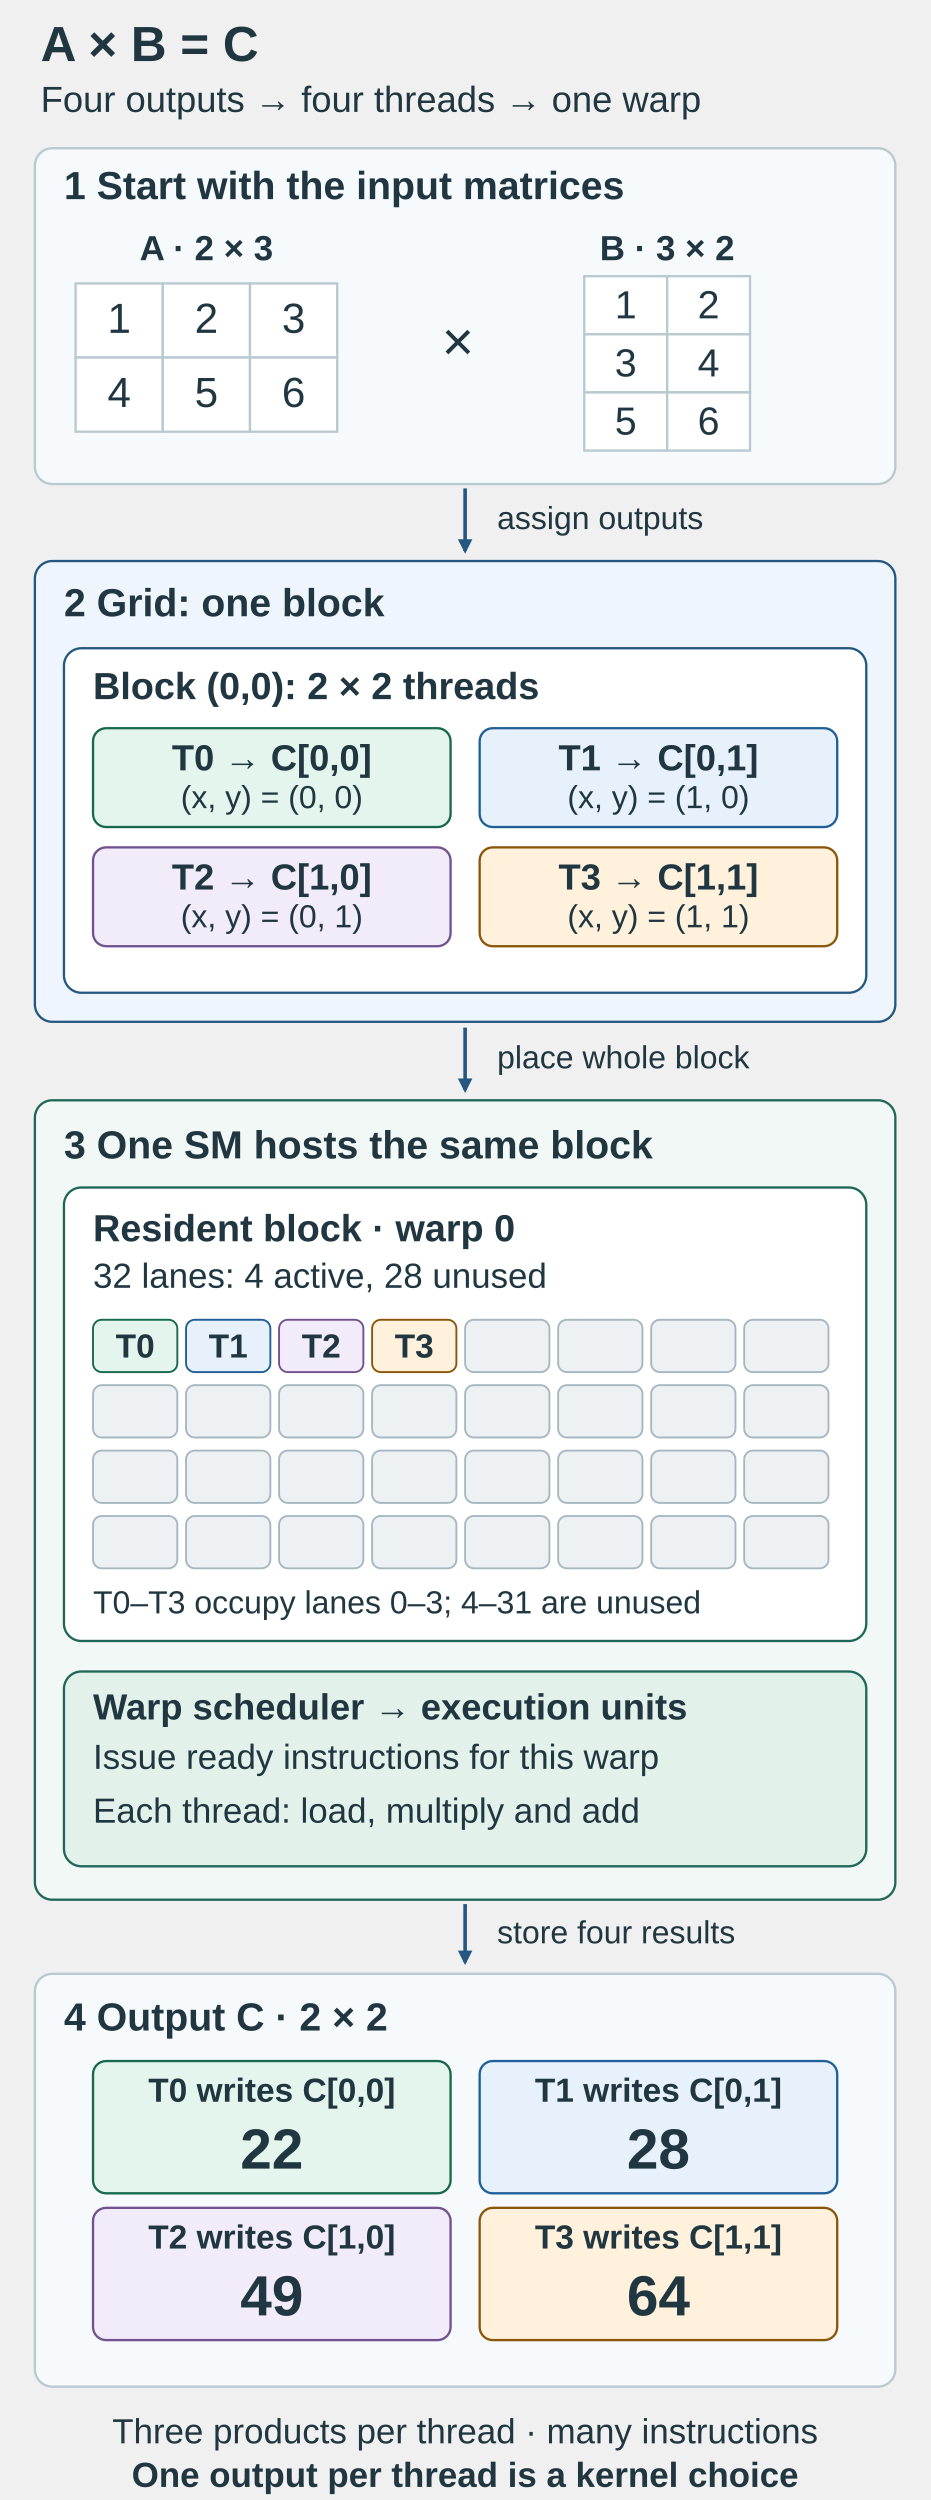
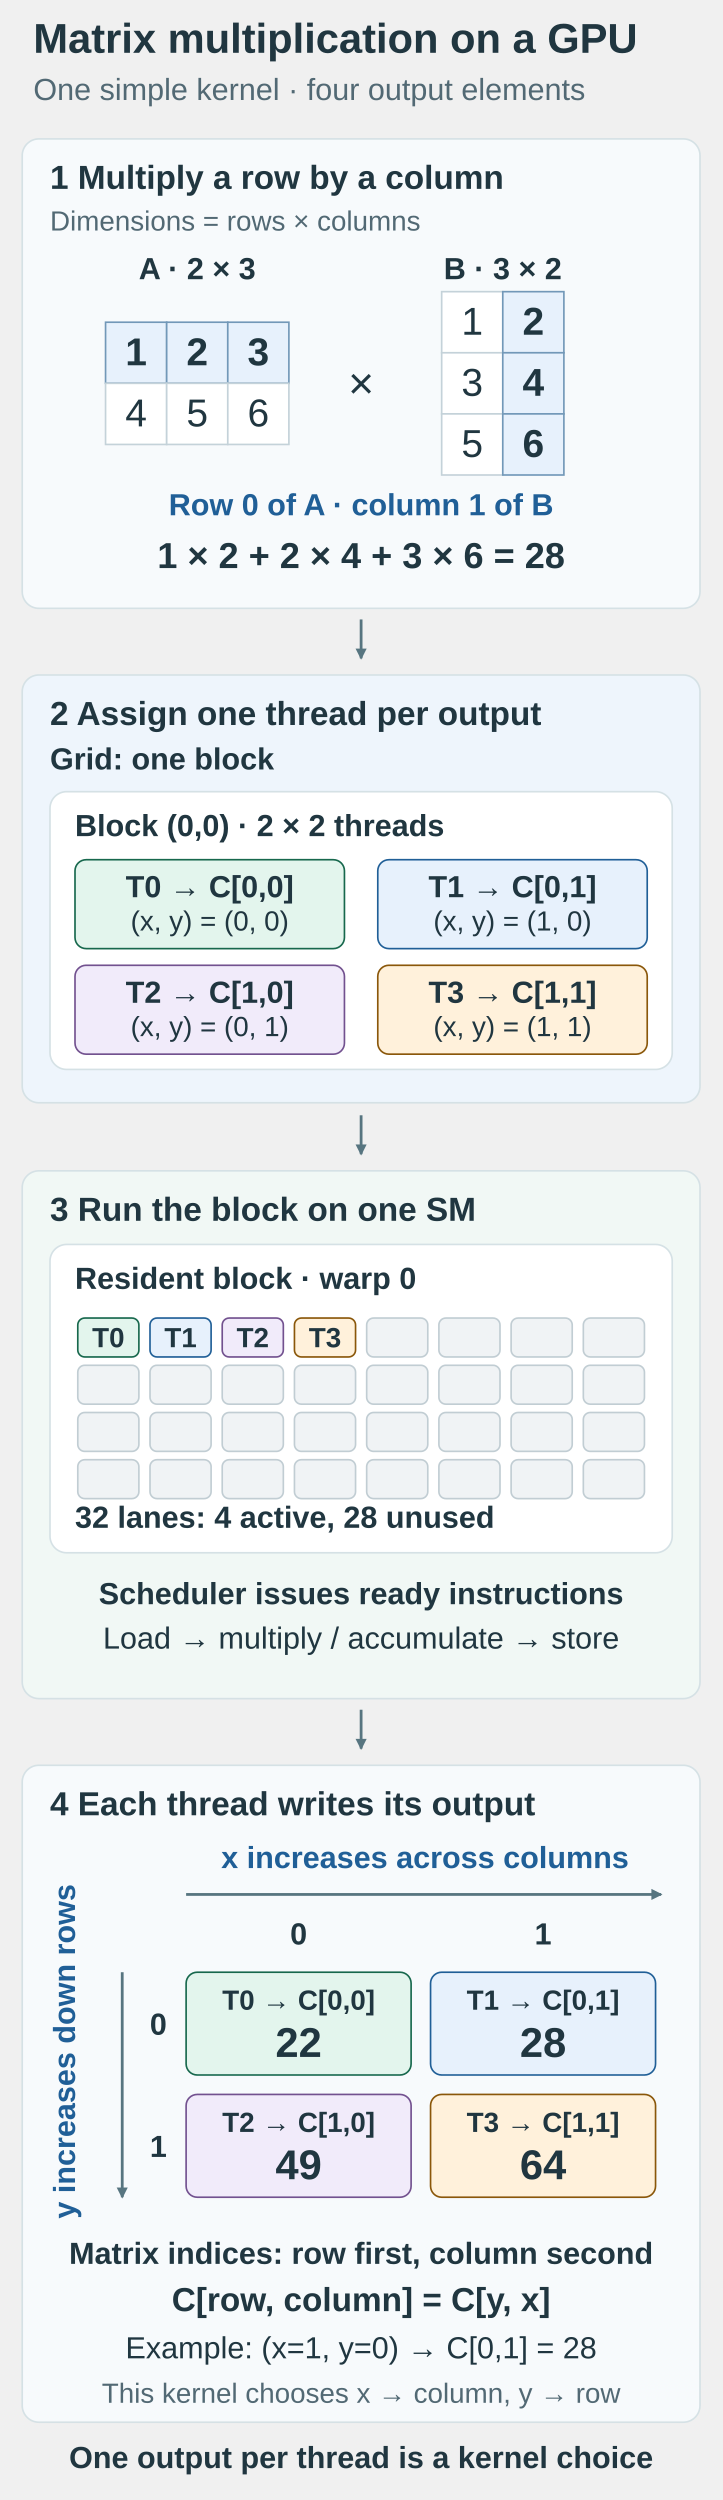
- <svg viewBox="0 0 640 1720" role="img" aria-labelledby="detail-matrix-multiplication-thread-mapping-title detail-matrix-multiplication-thread-mapping-desc">
+ <svg viewBox="0 0 520 1800" style="max-width: 600px; margin-inline: auto" role="img" aria-labelledby="detail-matrix-multiplication-thread-mapping-title detail-matrix-multiplication-thread-mapping-desc">
  <defs>
-     <marker id="detail-matrix-multiplication-thread-mapping-arrow" markerWidth="10" markerHeight="10" refX="8" refY="5" viewBox="0 0 10 10" orient="auto" markerUnits="userSpaceOnUse">
-       <path d="M0,0 L10,5 L0,10 z" fill="#245880" />
+     <marker id="detail-matrix-multiplication-thread-mapping-arrow" markerWidth="8" markerHeight="8" refX="7" refY="4" viewBox="0 0 8 8" orient="auto" markerUnits="userSpaceOnUse">
+       <path d="M0,0 L8,4 L0,8 z" fill="#577580" />
    </marker>
  </defs>
  <g font-family="Arial, Helvetica, sans-serif" fill="#203640">
-     <text x="28" y="42" font-size="34" font-weight="700" text-anchor="start">A × B = C</text>
-     <text x="28" y="77" font-size="25" font-weight="400" text-anchor="start">Four outputs → four threads → one warp</text>
-     <rect x="24" y="102" width="592" height="231" rx="12" fill="#f7fafc" stroke="#b8c9d0" stroke-width="1.6" />
-     <text x="44" y="137" font-size="27" font-weight="700" text-anchor="start">1  Start with the input matrices</text>
-     <text x="142" y="179" font-size="24" font-weight="700" text-anchor="middle">A · 2 × 3</text>
-     <text x="459" y="179" font-size="24" font-weight="700" text-anchor="middle">B · 3 × 2</text>
-     <rect x="52" y="195" width="60" height="51" rx="0" fill="#fff" stroke="#b8c9d0" stroke-width="1.6" />
-     <text x="82" y="229" font-size="29" font-weight="400" text-anchor="middle">1</text>
-     <rect x="112" y="195" width="60" height="51" rx="0" fill="#fff" stroke="#b8c9d0" stroke-width="1.6" />
-     <text x="142" y="229" font-size="29" font-weight="400" text-anchor="middle">2</text>
-     <rect x="172" y="195" width="60" height="51" rx="0" fill="#fff" stroke="#b8c9d0" stroke-width="1.6" />
-     <text x="202" y="229" font-size="29" font-weight="400" text-anchor="middle">3</text>
-     <rect x="52" y="246" width="60" height="51" rx="0" fill="#fff" stroke="#b8c9d0" stroke-width="1.6" />
-     <text x="82" y="280" font-size="29" font-weight="400" text-anchor="middle">4</text>
-     <rect x="112" y="246" width="60" height="51" rx="0" fill="#fff" stroke="#b8c9d0" stroke-width="1.6" />
-     <text x="142" y="280" font-size="29" font-weight="400" text-anchor="middle">5</text>
-     <rect x="172" y="246" width="60" height="51" rx="0" fill="#fff" stroke="#b8c9d0" stroke-width="1.6" />
-     <text x="202" y="280" font-size="29" font-weight="400" text-anchor="middle">6</text>
-     <rect x="402" y="190" width="57" height="40" rx="0" fill="#fff" stroke="#b8c9d0" stroke-width="1.6" />
-     <text x="430.5" y="219" font-size="27" font-weight="400" text-anchor="middle">1</text>
-     <rect x="459" y="190" width="57" height="40" rx="0" fill="#fff" stroke="#b8c9d0" stroke-width="1.6" />
-     <text x="487.5" y="219" font-size="27" font-weight="400" text-anchor="middle">2</text>
-     <rect x="402" y="230" width="57" height="40" rx="0" fill="#fff" stroke="#b8c9d0" stroke-width="1.6" />
-     <text x="430.5" y="259" font-size="27" font-weight="400" text-anchor="middle">3</text>
-     <rect x="459" y="230" width="57" height="40" rx="0" fill="#fff" stroke="#b8c9d0" stroke-width="1.6" />
-     <text x="487.5" y="259" font-size="27" font-weight="400" text-anchor="middle">4</text>
-     <rect x="402" y="270" width="57" height="40" rx="0" fill="#fff" stroke="#b8c9d0" stroke-width="1.6" />
-     <text x="430.5" y="299" font-size="27" font-weight="400" text-anchor="middle">5</text>
-     <rect x="459" y="270" width="57" height="40" rx="0" fill="#fff" stroke="#b8c9d0" stroke-width="1.6" />
-     <text x="487.5" y="299" font-size="27" font-weight="400" text-anchor="middle">6</text>
-     <text x="315" y="248" font-size="38" font-weight="400" text-anchor="middle">×</text>
-     <path d="M320 336 V379" fill="none" stroke="#245880" stroke-width="2.5" marker-end="url(#detail-matrix-multiplication-thread-mapping-arrow)" />
-     <text x="342" y="364" font-size="22" font-weight="400" text-anchor="start">assign outputs</text>
-     <rect x="24" y="386" width="592" height="317" rx="12" fill="#eef5fc" stroke="#245880" stroke-width="1.6" />
-     <text x="44" y="424" font-size="27" font-weight="700" text-anchor="start">2  Grid: one block</text>
-     <rect x="44" y="446" width="552" height="237" rx="12" fill="#fff" stroke="#245880" stroke-width="1.6" />
-     <text x="64" y="481" font-size="26" font-weight="700" text-anchor="start">Block (0,0): 2 × 2 threads</text>
-     <rect x="64" y="501" width="246" height="68" rx="9" fill="#e3f5ed" stroke="#17684d" stroke-width="1.6" />
-     <text x="187" y="530" font-size="25" font-weight="700" text-anchor="middle">T0 → C[0,0]</text>
-     <text x="187" y="556" font-size="22" font-weight="400" text-anchor="middle">(x, y) = (0, 0)</text>
-     <rect x="330" y="501" width="246" height="68" rx="9" fill="#e7f1fc" stroke="#205f97" stroke-width="1.6" />
-     <text x="453" y="530" font-size="25" font-weight="700" text-anchor="middle">T1 → C[0,1]</text>
-     <text x="453" y="556" font-size="22" font-weight="400" text-anchor="middle">(x, y) = (1, 0)</text>
-     <rect x="64" y="583" width="246" height="68" rx="9" fill="#f1ebfa" stroke="#72518f" stroke-width="1.6" />
-     <text x="187" y="612" font-size="25" font-weight="700" text-anchor="middle">T2 → C[1,0]</text>
-     <text x="187" y="638" font-size="22" font-weight="400" text-anchor="middle">(x, y) = (0, 1)</text>
-     <rect x="330" y="583" width="246" height="68" rx="9" fill="#fff1db" stroke="#8a570a" stroke-width="1.6" />
-     <text x="453" y="612" font-size="25" font-weight="700" text-anchor="middle">T3 → C[1,1]</text>
-     <text x="453" y="638" font-size="22" font-weight="400" text-anchor="middle">(x, y) = (1, 1)</text>
-     <path d="M320 707 V750" fill="none" stroke="#245880" stroke-width="2.5" marker-end="url(#detail-matrix-multiplication-thread-mapping-arrow)" />
-     <text x="342" y="735" font-size="22" font-weight="400" text-anchor="start">place whole block</text>
-     <rect x="24" y="757" width="592" height="550" rx="12" fill="#f1f8f5" stroke="#206757" stroke-width="1.6" />
-     <text x="44" y="797" font-size="27" font-weight="700" text-anchor="start">3  One SM hosts the same block</text>
-     <rect x="44" y="817" width="552" height="312" rx="12" fill="#fff" stroke="#206757" stroke-width="1.6" />
-     <text x="64" y="854" font-size="26" font-weight="700" text-anchor="start">Resident block · warp 0</text>
-     <text x="64" y="886" font-size="24" font-weight="400" text-anchor="start">32 lanes: 4 active, 28 unused</text>
-     <rect x="64" y="908" width="58" height="36" rx="6" fill="#e3f5ed" stroke="#17684d" stroke-width="1.3" />
-     <text x="93" y="934" font-size="23" font-weight="700" text-anchor="middle">T0</text>
-     <rect x="128" y="908" width="58" height="36" rx="6" fill="#e7f1fc" stroke="#205f97" stroke-width="1.3" />
-     <text x="157" y="934" font-size="23" font-weight="700" text-anchor="middle">T1</text>
-     <rect x="192" y="908" width="58" height="36" rx="6" fill="#f1ebfa" stroke="#72518f" stroke-width="1.3" />
-     <text x="221" y="934" font-size="23" font-weight="700" text-anchor="middle">T2</text>
-     <rect x="256" y="908" width="58" height="36" rx="6" fill="#fff1db" stroke="#8a570a" stroke-width="1.3" />
-     <text x="285" y="934" font-size="23" font-weight="700" text-anchor="middle">T3</text>
-     <rect x="320" y="908" width="58" height="36" rx="6" fill="#edf1f4" stroke="#a6b7c0" stroke-width="1.3" />
-     <rect x="384" y="908" width="58" height="36" rx="6" fill="#edf1f4" stroke="#a6b7c0" stroke-width="1.3" />
-     <rect x="448" y="908" width="58" height="36" rx="6" fill="#edf1f4" stroke="#a6b7c0" stroke-width="1.3" />
-     <rect x="512" y="908" width="58" height="36" rx="6" fill="#edf1f4" stroke="#a6b7c0" stroke-width="1.3" />
-     <rect x="64" y="953" width="58" height="36" rx="6" fill="#edf1f4" stroke="#a6b7c0" stroke-width="1.3" />
-     <rect x="128" y="953" width="58" height="36" rx="6" fill="#edf1f4" stroke="#a6b7c0" stroke-width="1.3" />
-     <rect x="192" y="953" width="58" height="36" rx="6" fill="#edf1f4" stroke="#a6b7c0" stroke-width="1.3" />
-     <rect x="256" y="953" width="58" height="36" rx="6" fill="#edf1f4" stroke="#a6b7c0" stroke-width="1.3" />
-     <rect x="320" y="953" width="58" height="36" rx="6" fill="#edf1f4" stroke="#a6b7c0" stroke-width="1.3" />
-     <rect x="384" y="953" width="58" height="36" rx="6" fill="#edf1f4" stroke="#a6b7c0" stroke-width="1.3" />
-     <rect x="448" y="953" width="58" height="36" rx="6" fill="#edf1f4" stroke="#a6b7c0" stroke-width="1.3" />
-     <rect x="512" y="953" width="58" height="36" rx="6" fill="#edf1f4" stroke="#a6b7c0" stroke-width="1.3" />
-     <rect x="64" y="998" width="58" height="36" rx="6" fill="#edf1f4" stroke="#a6b7c0" stroke-width="1.3" />
-     <rect x="128" y="998" width="58" height="36" rx="6" fill="#edf1f4" stroke="#a6b7c0" stroke-width="1.3" />
-     <rect x="192" y="998" width="58" height="36" rx="6" fill="#edf1f4" stroke="#a6b7c0" stroke-width="1.3" />
-     <rect x="256" y="998" width="58" height="36" rx="6" fill="#edf1f4" stroke="#a6b7c0" stroke-width="1.3" />
-     <rect x="320" y="998" width="58" height="36" rx="6" fill="#edf1f4" stroke="#a6b7c0" stroke-width="1.3" />
-     <rect x="384" y="998" width="58" height="36" rx="6" fill="#edf1f4" stroke="#a6b7c0" stroke-width="1.3" />
-     <rect x="448" y="998" width="58" height="36" rx="6" fill="#edf1f4" stroke="#a6b7c0" stroke-width="1.3" />
-     <rect x="512" y="998" width="58" height="36" rx="6" fill="#edf1f4" stroke="#a6b7c0" stroke-width="1.3" />
-     <rect x="64" y="1043" width="58" height="36" rx="6" fill="#edf1f4" stroke="#a6b7c0" stroke-width="1.3" />
-     <rect x="128" y="1043" width="58" height="36" rx="6" fill="#edf1f4" stroke="#a6b7c0" stroke-width="1.3" />
-     <rect x="192" y="1043" width="58" height="36" rx="6" fill="#edf1f4" stroke="#a6b7c0" stroke-width="1.3" />
-     <rect x="256" y="1043" width="58" height="36" rx="6" fill="#edf1f4" stroke="#a6b7c0" stroke-width="1.3" />
-     <rect x="320" y="1043" width="58" height="36" rx="6" fill="#edf1f4" stroke="#a6b7c0" stroke-width="1.3" />
-     <rect x="384" y="1043" width="58" height="36" rx="6" fill="#edf1f4" stroke="#a6b7c0" stroke-width="1.3" />
-     <rect x="448" y="1043" width="58" height="36" rx="6" fill="#edf1f4" stroke="#a6b7c0" stroke-width="1.3" />
-     <rect x="512" y="1043" width="58" height="36" rx="6" fill="#edf1f4" stroke="#a6b7c0" stroke-width="1.3" />
-     <text x="64" y="1110" font-size="22" font-weight="400" text-anchor="start">T0–T3 occupy lanes 0–3; 4–31 are unused</text>
-     <rect x="44" y="1150" width="552" height="134" rx="12" fill="#e3f1eb" stroke="#206757" stroke-width="1.6" />
-     <text x="64" y="1183" font-size="25" font-weight="700" text-anchor="start">Warp scheduler → execution units</text>
-     <text x="64" y="1217" font-size="24" font-weight="400" text-anchor="start">Issue ready instructions for this warp</text>
-     <text x="64" y="1254" font-size="24" font-weight="400" text-anchor="start">Each thread: load, multiply and add</text>
-     <path d="M320 1310 V1350" fill="none" stroke="#245880" stroke-width="2.5" marker-end="url(#detail-matrix-multiplication-thread-mapping-arrow)" />
-     <text x="342" y="1337" font-size="22" font-weight="400" text-anchor="start">store four results</text>
-     <rect x="24" y="1358" width="592" height="284" rx="12" fill="#f7fafc" stroke="#b8c9d0" stroke-width="1.6" />
-     <text x="44" y="1397" font-size="27" font-weight="700" text-anchor="start">4  Output C · 2 × 2</text>
-     <rect x="64" y="1418" width="246" height="91" rx="9" fill="#e3f5ed" stroke="#17684d" stroke-width="1.6" />
-     <text x="187" y="1446" font-size="23" font-weight="700" text-anchor="middle">T0 writes C[0,0]</text>
-     <text x="187" y="1492" font-size="39" font-weight="700" text-anchor="middle">22</text>
-     <rect x="330" y="1418" width="246" height="91" rx="9" fill="#e7f1fc" stroke="#205f97" stroke-width="1.6" />
-     <text x="453" y="1446" font-size="23" font-weight="700" text-anchor="middle">T1 writes C[0,1]</text>
-     <text x="453" y="1492" font-size="39" font-weight="700" text-anchor="middle">28</text>
-     <rect x="64" y="1519" width="246" height="91" rx="9" fill="#f1ebfa" stroke="#72518f" stroke-width="1.6" />
-     <text x="187" y="1547" font-size="23" font-weight="700" text-anchor="middle">T2 writes C[1,0]</text>
-     <text x="187" y="1593" font-size="39" font-weight="700" text-anchor="middle">49</text>
-     <rect x="330" y="1519" width="246" height="91" rx="9" fill="#fff1db" stroke="#8a570a" stroke-width="1.6" />
-     <text x="453" y="1547" font-size="23" font-weight="700" text-anchor="middle">T3 writes C[1,1]</text>
-     <text x="453" y="1593" font-size="39" font-weight="700" text-anchor="middle">64</text>
-     <text x="320" y="1681" font-size="24" font-weight="400" text-anchor="middle">Three products per thread · many instructions</text>
-     <text x="320" y="1711" font-size="24" font-weight="700" text-anchor="middle">One output per thread is a kernel choice</text>
+     <text x="24" y="38" font-size="30" font-weight="700" text-anchor="start" fill="#203640">Matrix multiplication on a GPU</text>
+     <text x="24" y="72" font-size="22" font-weight="400" text-anchor="start" fill="#526974">One simple kernel · four output elements</text>
+     <rect x="16" y="100" width="488" height="338" rx="12" fill="#f7fafc" stroke="#d5e1e5" stroke-width="1.2" />
+     <text x="36" y="136" font-size="24" font-weight="700" text-anchor="start" fill="#203640">1  Multiply a row by a column</text>
+     <text x="36" y="166" font-size="20" font-weight="400" text-anchor="start" fill="#526974">Dimensions = rows × columns</text>
+     <text x="142" y="201" font-size="22" font-weight="700" text-anchor="middle" fill="#203640">A · 2 × 3</text>
+     <text x="362" y="201" font-size="22" font-weight="700" text-anchor="middle" fill="#203640">B · 3 × 2</text>
+     <rect x="76" y="232" width="44" height="44" rx="0" fill="#e7f1fc" stroke="#7298b8" stroke-width="1.2" />
+     <text x="98" y="263" font-size="28" font-weight="600" text-anchor="middle" fill="#203640">1</text>
+     <rect x="120" y="232" width="44" height="44" rx="0" fill="#e7f1fc" stroke="#7298b8" stroke-width="1.2" />
+     <text x="142" y="263" font-size="28" font-weight="600" text-anchor="middle" fill="#203640">2</text>
+     <rect x="164" y="232" width="44" height="44" rx="0" fill="#e7f1fc" stroke="#7298b8" stroke-width="1.2" />
+     <text x="186" y="263" font-size="28" font-weight="600" text-anchor="middle" fill="#203640">3</text>
+     <rect x="76" y="276" width="44" height="44" rx="0" fill="#fff" stroke="#c4d2d9" stroke-width="1.2" />
+     <text x="98" y="307" font-size="28" font-weight="400" text-anchor="middle" fill="#203640">4</text>
+     <rect x="120" y="276" width="44" height="44" rx="0" fill="#fff" stroke="#c4d2d9" stroke-width="1.2" />
+     <text x="142" y="307" font-size="28" font-weight="400" text-anchor="middle" fill="#203640">5</text>
+     <rect x="164" y="276" width="44" height="44" rx="0" fill="#fff" stroke="#c4d2d9" stroke-width="1.2" />
+     <text x="186" y="307" font-size="28" font-weight="400" text-anchor="middle" fill="#203640">6</text>
+     <rect x="318" y="210" width="44" height="44" rx="0" fill="#fff" stroke="#c4d2d9" stroke-width="1.2" />
+     <text x="340" y="241" font-size="28" font-weight="400" text-anchor="middle" fill="#203640">1</text>
+     <rect x="362" y="210" width="44" height="44" rx="0" fill="#e7f1fc" stroke="#7298b8" stroke-width="1.2" />
+     <text x="384" y="241" font-size="28" font-weight="600" text-anchor="middle" fill="#203640">2</text>
+     <rect x="318" y="254" width="44" height="44" rx="0" fill="#fff" stroke="#c4d2d9" stroke-width="1.2" />
+     <text x="340" y="285" font-size="28" font-weight="400" text-anchor="middle" fill="#203640">3</text>
+     <rect x="362" y="254" width="44" height="44" rx="0" fill="#e7f1fc" stroke="#7298b8" stroke-width="1.2" />
+     <text x="384" y="285" font-size="28" font-weight="600" text-anchor="middle" fill="#203640">4</text>
+     <rect x="318" y="298" width="44" height="44" rx="0" fill="#fff" stroke="#c4d2d9" stroke-width="1.2" />
+     <text x="340" y="329" font-size="28" font-weight="400" text-anchor="middle" fill="#203640">5</text>
+     <rect x="362" y="298" width="44" height="44" rx="0" fill="#e7f1fc" stroke="#7298b8" stroke-width="1.2" />
+     <text x="384" y="329" font-size="28" font-weight="600" text-anchor="middle" fill="#203640">6</text>
+     <text x="260" y="287" font-size="32" font-weight="400" text-anchor="middle" fill="#203640">×</text>
+     <text x="260" y="371" font-size="22" font-weight="600" text-anchor="middle" fill="#205f97">Row 0 of A · column 1 of B</text>
+     <text x="260" y="409" font-size="26" font-weight="600" text-anchor="middle" fill="#203640">1 × 2 + 2 × 4 + 3 × 6 = 28</text>
+     <path d="M260 446 V474" fill="none" stroke="#577580" stroke-width="2" marker-end="url(#detail-matrix-multiplication-thread-mapping-arrow)" />
+     <rect x="16" y="486" width="488" height="308" rx="12" fill="#eef5fc" stroke="#d5e1e5" stroke-width="1.2" />
+     <text x="36" y="522" font-size="24" font-weight="700" text-anchor="start" fill="#203640">2  Assign one thread per output</text>
+     <text x="36" y="554" font-size="22" font-weight="600" text-anchor="start" fill="#203640">Grid: one block</text>
+     <rect x="36" y="570" width="448" height="200" rx="12" fill="#fff" stroke="#d5e1e5" stroke-width="1.2" />
+     <text x="54" y="602" font-size="22" font-weight="600" text-anchor="start" fill="#203640">Block (0,0) · 2 × 2 threads</text>
+     <rect x="54" y="619" width="194" height="64" rx="8" fill="#e3f5ed" stroke="#17684d" stroke-width="1.2" />
+     <text x="151" y="646" font-size="22" font-weight="700" text-anchor="middle" fill="#203640">T0 → C[0,0]</text>
+     <text x="151" y="670" font-size="20" font-weight="400" text-anchor="middle" fill="#203640">(x, y) = (0, 0)</text>
+     <rect x="272" y="619" width="194" height="64" rx="8" fill="#e7f1fc" stroke="#205f97" stroke-width="1.2" />
+     <text x="369" y="646" font-size="22" font-weight="700" text-anchor="middle" fill="#203640">T1 → C[0,1]</text>
+     <text x="369" y="670" font-size="20" font-weight="400" text-anchor="middle" fill="#203640">(x, y) = (1, 0)</text>
+     <rect x="54" y="695" width="194" height="64" rx="8" fill="#f1ebfa" stroke="#72518f" stroke-width="1.2" />
+     <text x="151" y="722" font-size="22" font-weight="700" text-anchor="middle" fill="#203640">T2 → C[1,0]</text>
+     <text x="151" y="746" font-size="20" font-weight="400" text-anchor="middle" fill="#203640">(x, y) = (0, 1)</text>
+     <rect x="272" y="695" width="194" height="64" rx="8" fill="#fff1db" stroke="#8a570a" stroke-width="1.2" />
+     <text x="369" y="722" font-size="22" font-weight="700" text-anchor="middle" fill="#203640">T3 → C[1,1]</text>
+     <text x="369" y="746" font-size="20" font-weight="400" text-anchor="middle" fill="#203640">(x, y) = (1, 1)</text>
+     <path d="M260 803 V831" fill="none" stroke="#577580" stroke-width="2" marker-end="url(#detail-matrix-multiplication-thread-mapping-arrow)" />
+     <rect x="16" y="843" width="488" height="380" rx="12" fill="#f1f8f5" stroke="#d5e1e5" stroke-width="1.2" />
+     <text x="36" y="879" font-size="24" font-weight="700" text-anchor="start" fill="#203640">3  Run the block on one SM</text>
+     <rect x="36" y="896" width="448" height="222" rx="12" fill="#fff" stroke="#d5e1e5" stroke-width="1.2" />
+     <text x="54" y="928" font-size="22" font-weight="600" text-anchor="start" fill="#203640">Resident block · warp 0</text>
+     <rect x="56" y="949" width="44" height="28" rx="5" fill="#e3f5ed" stroke="#17684d" stroke-width="1.2" />
+     <text x="78" y="970" font-size="20" font-weight="700" text-anchor="middle" fill="#203640">T0</text>
+     <rect x="108" y="949" width="44" height="28" rx="5" fill="#e7f1fc" stroke="#205f97" stroke-width="1.2" />
+     <text x="130" y="970" font-size="20" font-weight="700" text-anchor="middle" fill="#203640">T1</text>
+     <rect x="160" y="949" width="44" height="28" rx="5" fill="#f1ebfa" stroke="#72518f" stroke-width="1.2" />
+     <text x="182" y="970" font-size="20" font-weight="700" text-anchor="middle" fill="#203640">T2</text>
+     <rect x="212" y="949" width="44" height="28" rx="5" fill="#fff1db" stroke="#8a570a" stroke-width="1.2" />
+     <text x="234" y="970" font-size="20" font-weight="700" text-anchor="middle" fill="#203640">T3</text>
+     <rect x="264" y="949" width="44" height="28" rx="5" fill="#f0f3f5" stroke="#c1cdd3" stroke-width="1.2" />
+     <rect x="316" y="949" width="44" height="28" rx="5" fill="#f0f3f5" stroke="#c1cdd3" stroke-width="1.2" />
+     <rect x="368" y="949" width="44" height="28" rx="5" fill="#f0f3f5" stroke="#c1cdd3" stroke-width="1.2" />
+     <rect x="420" y="949" width="44" height="28" rx="5" fill="#f0f3f5" stroke="#c1cdd3" stroke-width="1.2" />
+     <rect x="56" y="983" width="44" height="28" rx="5" fill="#f0f3f5" stroke="#c1cdd3" stroke-width="1.2" />
+     <rect x="108" y="983" width="44" height="28" rx="5" fill="#f0f3f5" stroke="#c1cdd3" stroke-width="1.2" />
+     <rect x="160" y="983" width="44" height="28" rx="5" fill="#f0f3f5" stroke="#c1cdd3" stroke-width="1.2" />
+     <rect x="212" y="983" width="44" height="28" rx="5" fill="#f0f3f5" stroke="#c1cdd3" stroke-width="1.2" />
+     <rect x="264" y="983" width="44" height="28" rx="5" fill="#f0f3f5" stroke="#c1cdd3" stroke-width="1.2" />
+     <rect x="316" y="983" width="44" height="28" rx="5" fill="#f0f3f5" stroke="#c1cdd3" stroke-width="1.2" />
+     <rect x="368" y="983" width="44" height="28" rx="5" fill="#f0f3f5" stroke="#c1cdd3" stroke-width="1.2" />
+     <rect x="420" y="983" width="44" height="28" rx="5" fill="#f0f3f5" stroke="#c1cdd3" stroke-width="1.2" />
+     <rect x="56" y="1017" width="44" height="28" rx="5" fill="#f0f3f5" stroke="#c1cdd3" stroke-width="1.2" />
+     <rect x="108" y="1017" width="44" height="28" rx="5" fill="#f0f3f5" stroke="#c1cdd3" stroke-width="1.2" />
+     <rect x="160" y="1017" width="44" height="28" rx="5" fill="#f0f3f5" stroke="#c1cdd3" stroke-width="1.2" />
+     <rect x="212" y="1017" width="44" height="28" rx="5" fill="#f0f3f5" stroke="#c1cdd3" stroke-width="1.2" />
+     <rect x="264" y="1017" width="44" height="28" rx="5" fill="#f0f3f5" stroke="#c1cdd3" stroke-width="1.2" />
+     <rect x="316" y="1017" width="44" height="28" rx="5" fill="#f0f3f5" stroke="#c1cdd3" stroke-width="1.2" />
+     <rect x="368" y="1017" width="44" height="28" rx="5" fill="#f0f3f5" stroke="#c1cdd3" stroke-width="1.2" />
+     <rect x="420" y="1017" width="44" height="28" rx="5" fill="#f0f3f5" stroke="#c1cdd3" stroke-width="1.2" />
+     <rect x="56" y="1051" width="44" height="28" rx="5" fill="#f0f3f5" stroke="#c1cdd3" stroke-width="1.2" />
+     <rect x="108" y="1051" width="44" height="28" rx="5" fill="#f0f3f5" stroke="#c1cdd3" stroke-width="1.2" />
+     <rect x="160" y="1051" width="44" height="28" rx="5" fill="#f0f3f5" stroke="#c1cdd3" stroke-width="1.2" />
+     <rect x="212" y="1051" width="44" height="28" rx="5" fill="#f0f3f5" stroke="#c1cdd3" stroke-width="1.2" />
+     <rect x="264" y="1051" width="44" height="28" rx="5" fill="#f0f3f5" stroke="#c1cdd3" stroke-width="1.2" />
+     <rect x="316" y="1051" width="44" height="28" rx="5" fill="#f0f3f5" stroke="#c1cdd3" stroke-width="1.2" />
+     <rect x="368" y="1051" width="44" height="28" rx="5" fill="#f0f3f5" stroke="#c1cdd3" stroke-width="1.2" />
+     <rect x="420" y="1051" width="44" height="28" rx="5" fill="#f0f3f5" stroke="#c1cdd3" stroke-width="1.2" />
+     <text x="54" y="1100" font-size="22" font-weight="600" text-anchor="start" fill="#203640">32 lanes: 4 active, 28 unused</text>
+     <text x="260" y="1155" font-size="22" font-weight="600" text-anchor="middle" fill="#203640">Scheduler issues ready instructions</text>
+     <text x="260" y="1187" font-size="22" font-weight="400" text-anchor="middle" fill="#203640">Load → multiply / accumulate → store</text>
+     <path d="M260 1231 V1259" fill="none" stroke="#577580" stroke-width="2" marker-end="url(#detail-matrix-multiplication-thread-mapping-arrow)" />
+     <rect x="16" y="1271" width="488" height="473" rx="12" fill="#f7fafc" stroke="#d5e1e5" stroke-width="1.2" />
+     <text x="36" y="1307" font-size="24" font-weight="700" text-anchor="start" fill="#203640">4  Each thread writes its output</text>
+     <text x="306" y="1345" font-size="22" font-weight="600" text-anchor="middle" fill="#205f97">x increases across columns</text>
+     <path d="M134 1364 H476" fill="none" stroke="#577580" stroke-width="2" marker-end="url(#detail-matrix-multiplication-thread-mapping-arrow)" />
+     <text x="215" y="1400" font-size="22" font-weight="600" text-anchor="middle" fill="#203640">0</text>
+     <text x="391" y="1400" font-size="22" font-weight="600" text-anchor="middle" fill="#203640">1</text>
+     <path d="M88 1420 V1582" fill="none" stroke="#577580" stroke-width="2" marker-end="url(#detail-matrix-multiplication-thread-mapping-arrow)" />
+     <text x="54" y="1477" font-size="22" font-weight="600" text-anchor="middle" fill="#205f97" transform="rotate(-90 54 1477)">y increases down rows</text>
+     <text x="114" y="1465" font-size="22" font-weight="600" text-anchor="middle" fill="#203640">0</text>
+     <text x="114" y="1553" font-size="22" font-weight="600" text-anchor="middle" fill="#203640">1</text>
+     <rect x="134" y="1420" width="162" height="74" rx="8" fill="#e3f5ed" stroke="#17684d" stroke-width="1.2" />
+     <text x="215" y="1447" font-size="20" font-weight="600" text-anchor="middle" fill="#203640">T0 → C[0,0]</text>
+     <text x="215" y="1481" font-size="30" font-weight="700" text-anchor="middle" fill="#203640">22</text>
+     <rect x="310" y="1420" width="162" height="74" rx="8" fill="#e7f1fc" stroke="#205f97" stroke-width="1.2" />
+     <text x="391" y="1447" font-size="20" font-weight="600" text-anchor="middle" fill="#203640">T1 → C[0,1]</text>
+     <text x="391" y="1481" font-size="30" font-weight="700" text-anchor="middle" fill="#203640">28</text>
+     <rect x="134" y="1508" width="162" height="74" rx="8" fill="#f1ebfa" stroke="#72518f" stroke-width="1.2" />
+     <text x="215" y="1535" font-size="20" font-weight="600" text-anchor="middle" fill="#203640">T2 → C[1,0]</text>
+     <text x="215" y="1569" font-size="30" font-weight="700" text-anchor="middle" fill="#203640">49</text>
+     <rect x="310" y="1508" width="162" height="74" rx="8" fill="#fff1db" stroke="#8a570a" stroke-width="1.2" />
+     <text x="391" y="1535" font-size="20" font-weight="600" text-anchor="middle" fill="#203640">T3 → C[1,1]</text>
+     <text x="391" y="1569" font-size="30" font-weight="700" text-anchor="middle" fill="#203640">64</text>
+     <text x="260" y="1630" font-size="22" font-weight="600" text-anchor="middle" fill="#203640">Matrix indices: row first, column second</text>
+     <text x="260" y="1664" font-size="24" font-weight="700" text-anchor="middle" fill="#203640">C[row, column] = C[y, x]</text>
+     <text x="260" y="1698" font-size="22" font-weight="400" text-anchor="middle" fill="#203640">Example: (x=1, y=0) → C[0,1] = 28</text>
+     <text x="260" y="1730" font-size="20" font-weight="400" text-anchor="middle" fill="#526974">This kernel chooses x → column, y → row</text>
+     <text x="260" y="1777" font-size="22" font-weight="600" text-anchor="middle" fill="#203640">One output per thread is a kernel choice</text>
  </g>
</svg>
